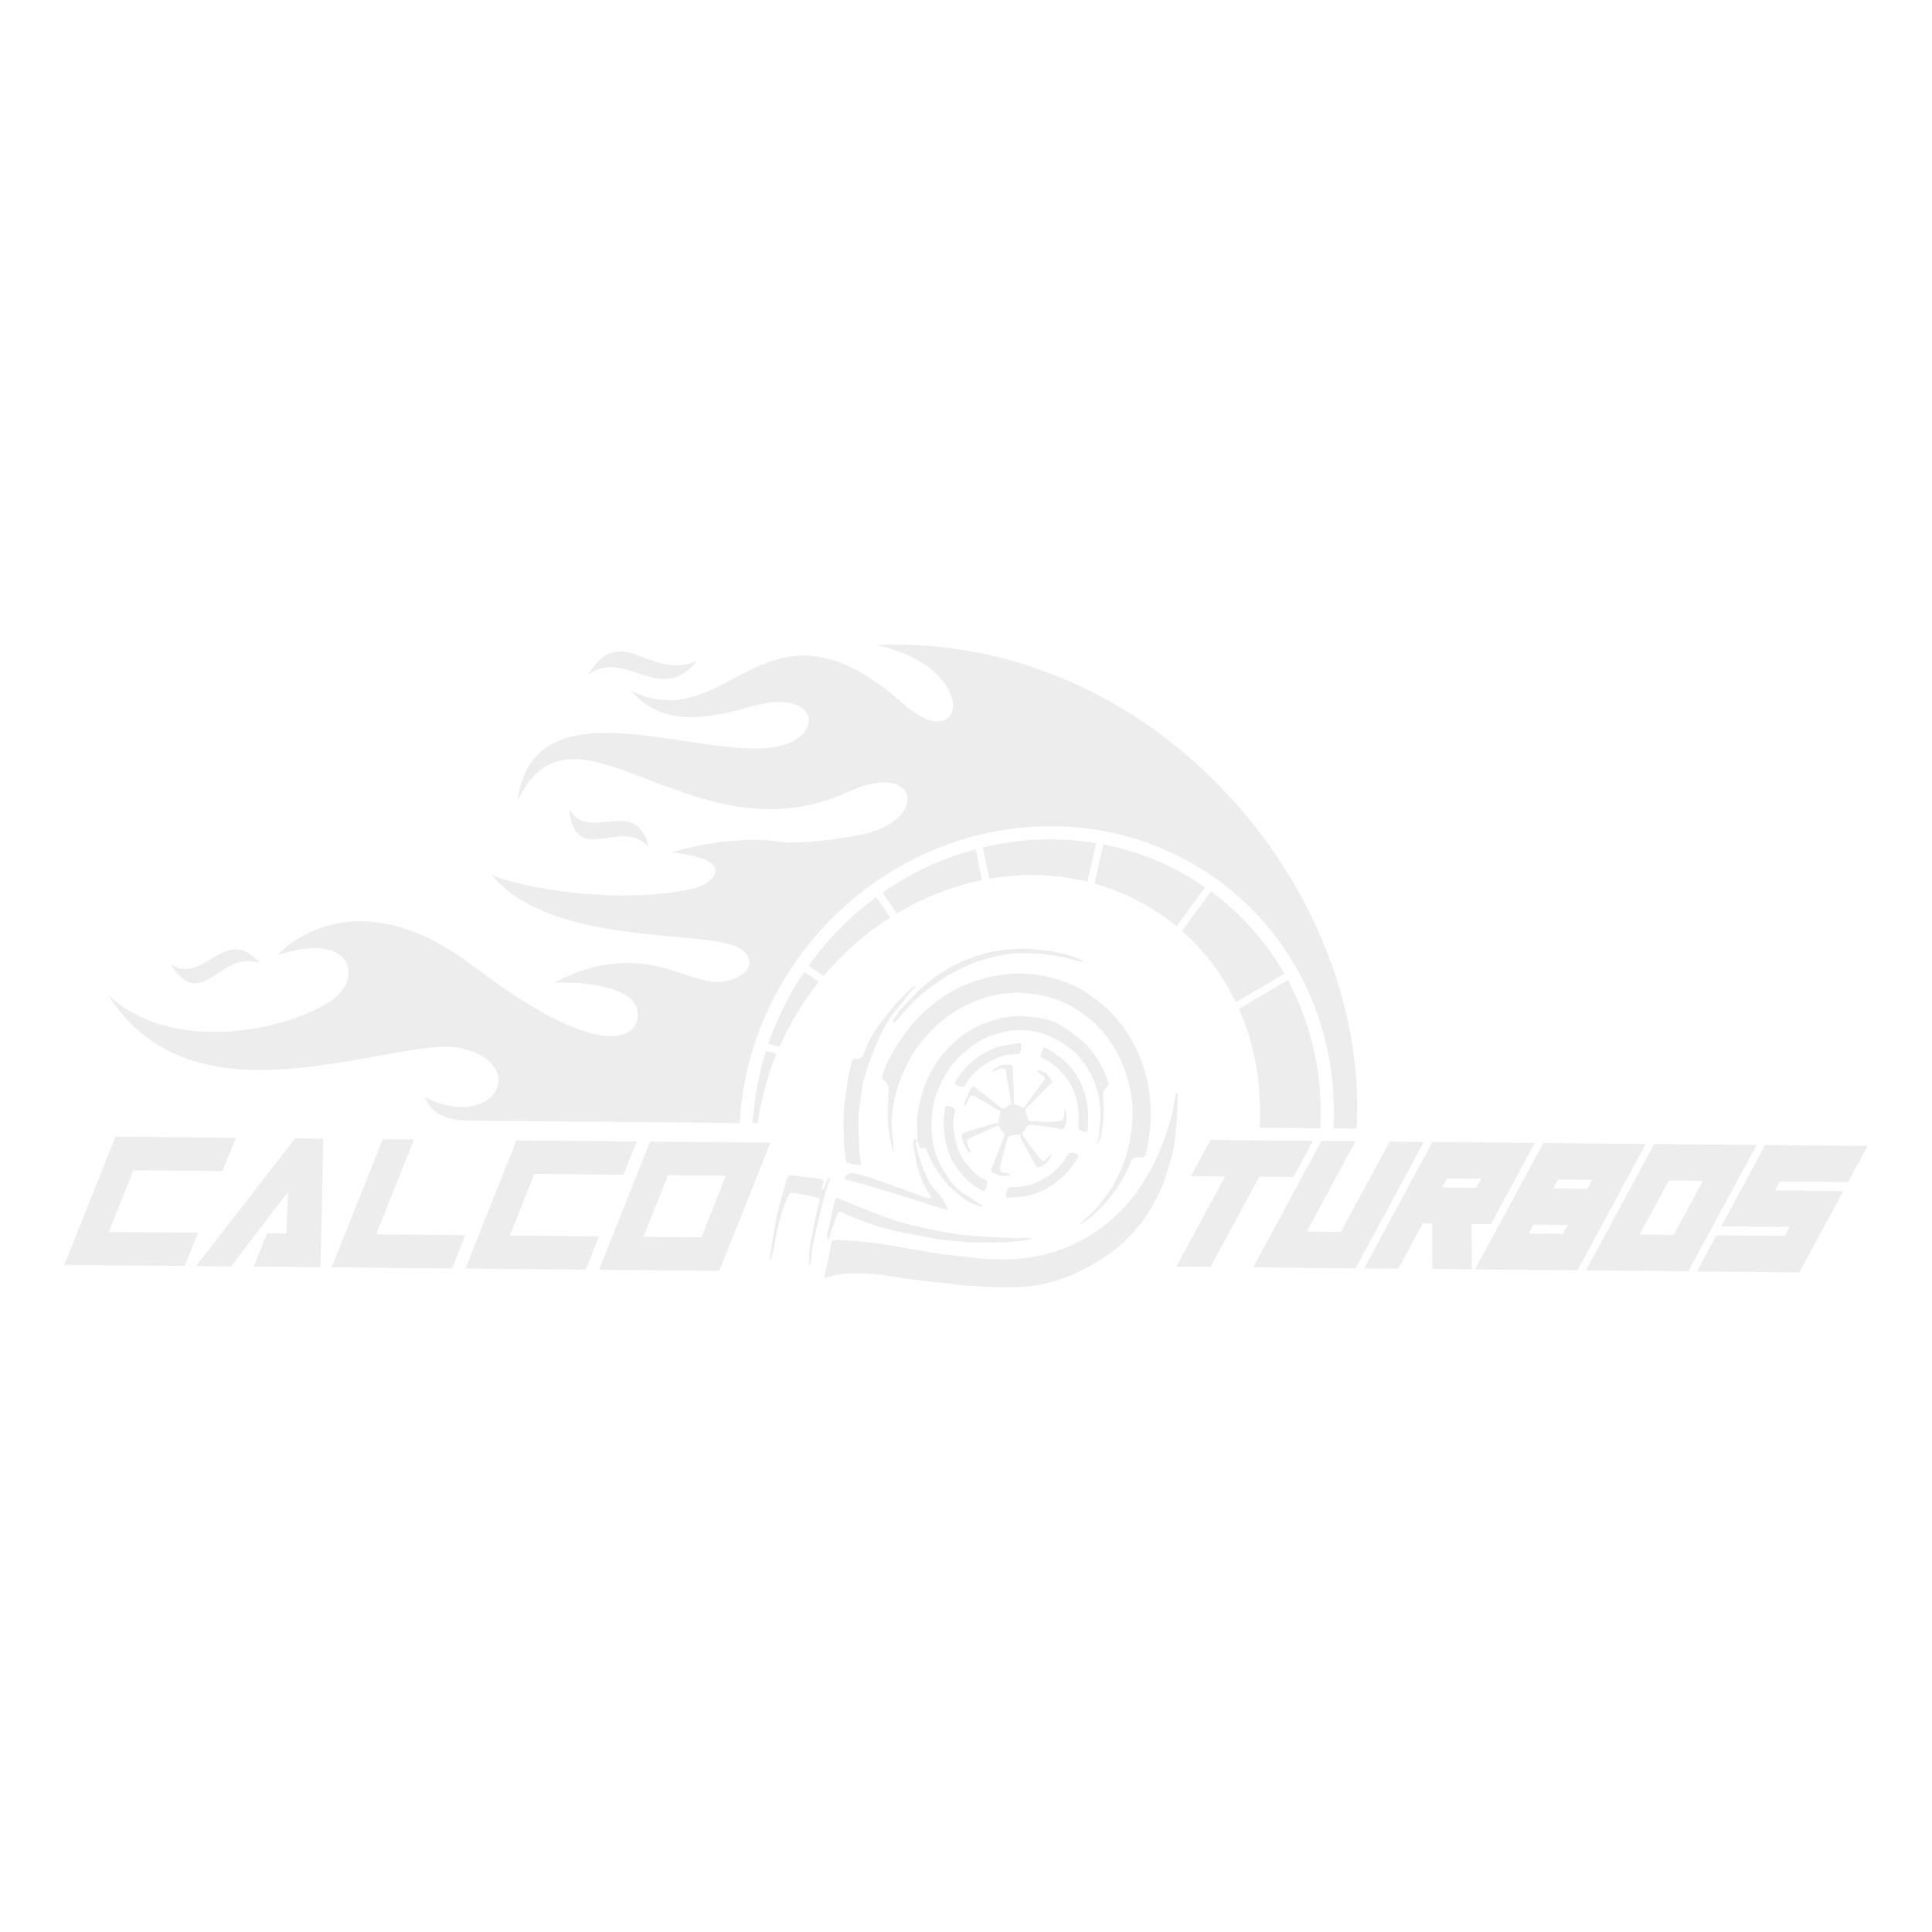
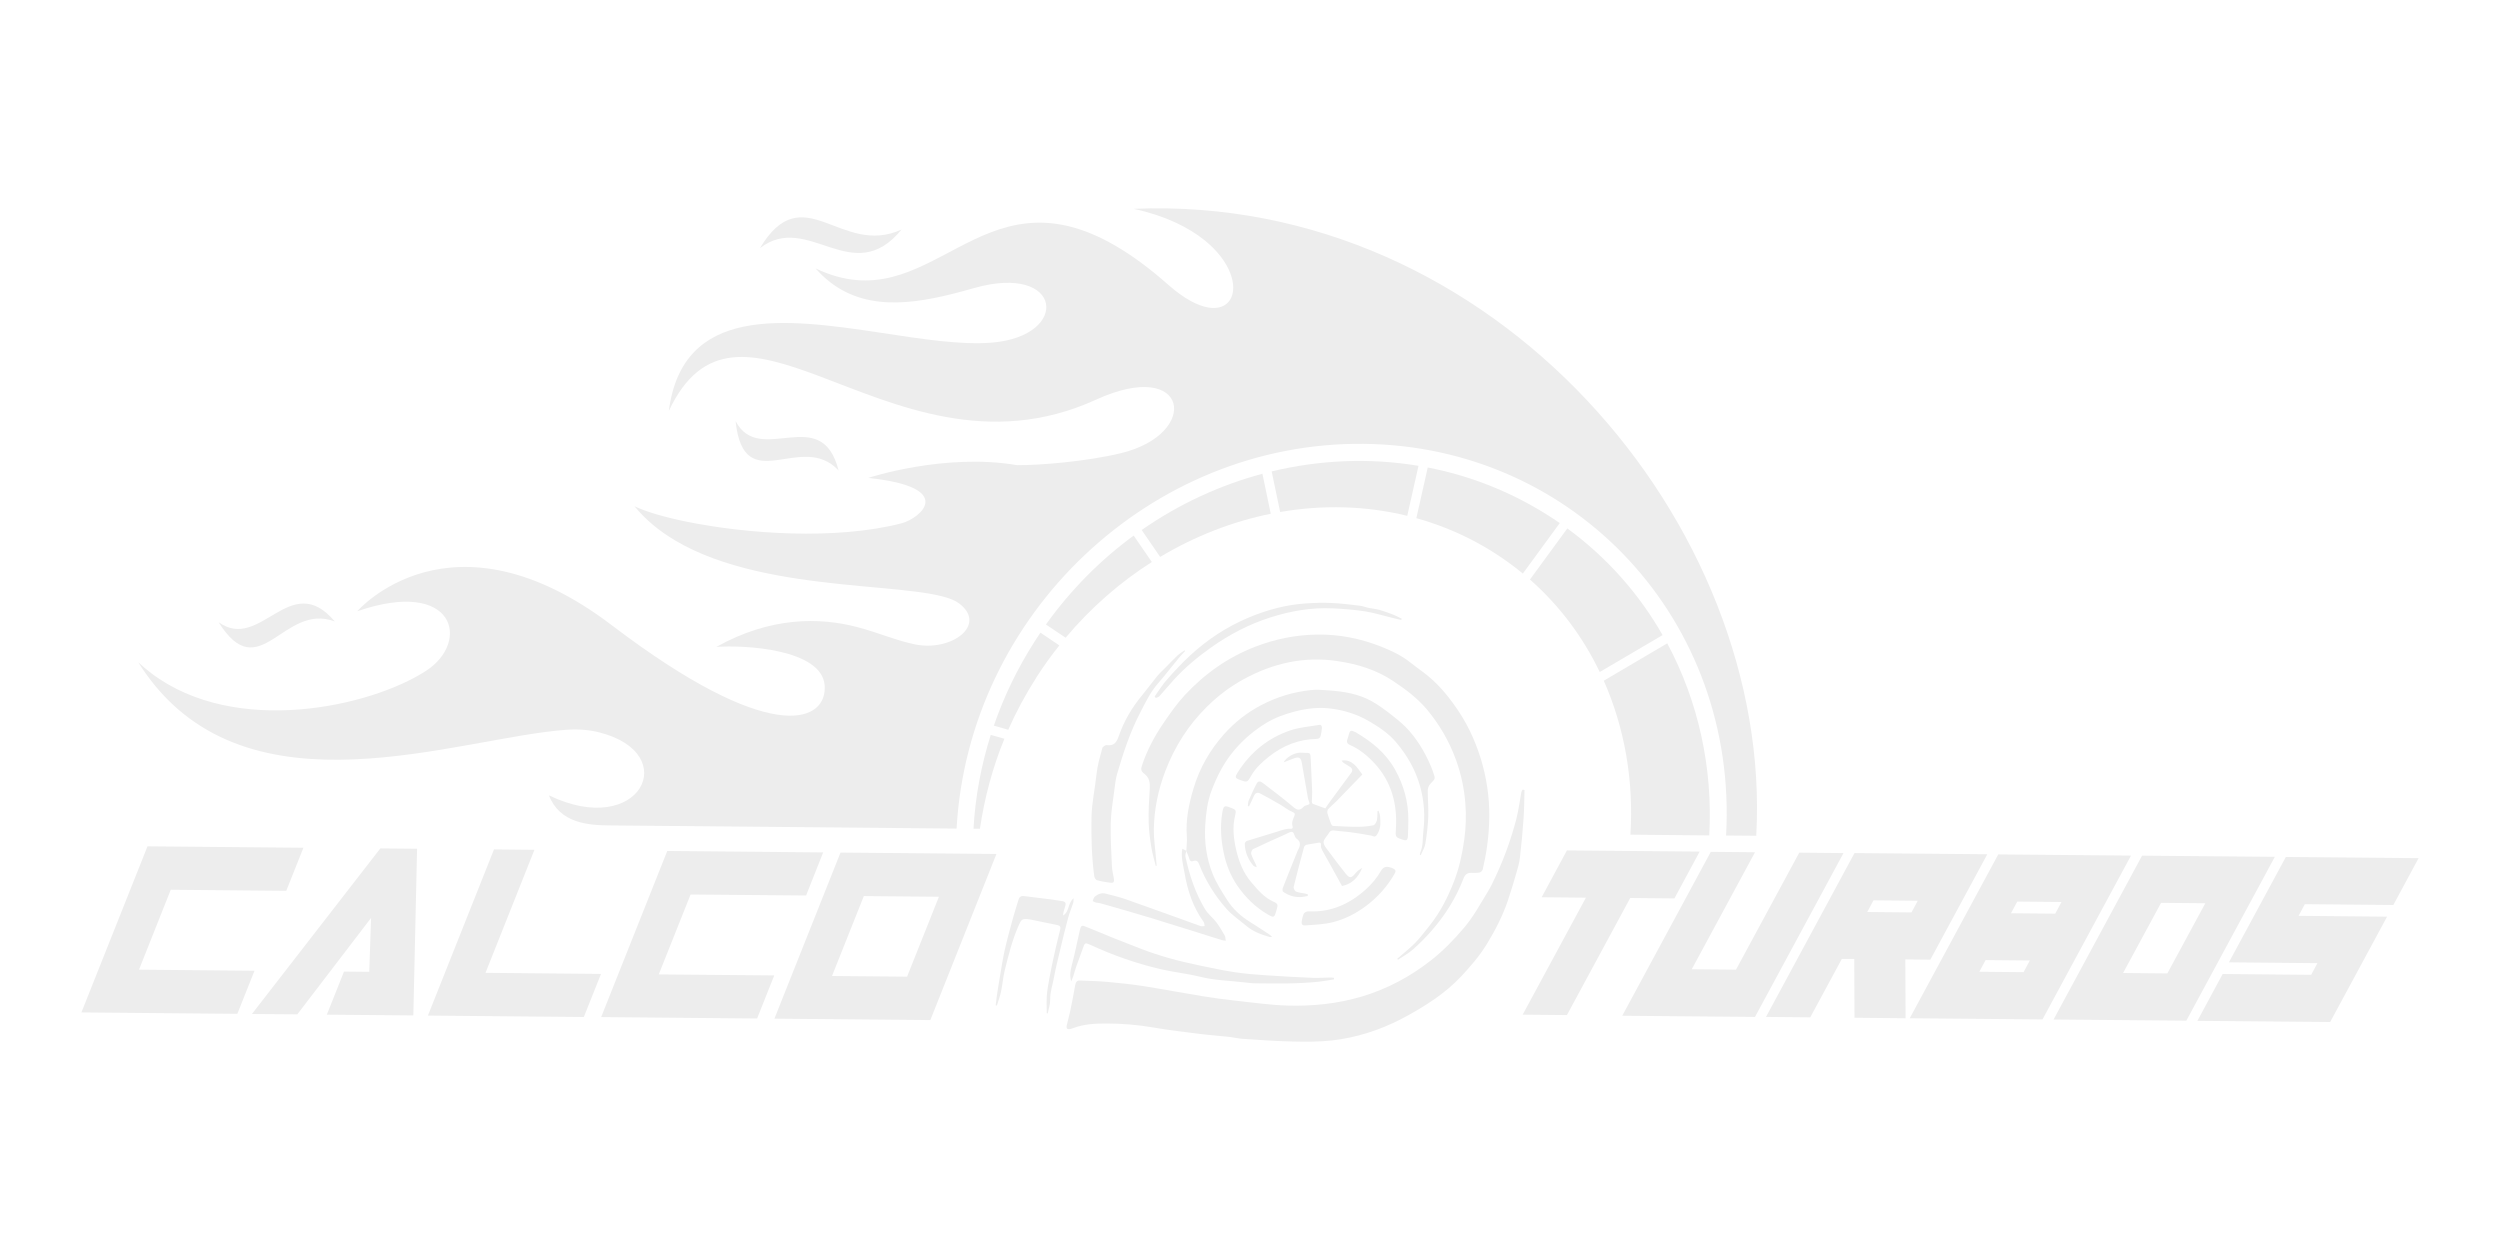
- <svg xmlns="http://www.w3.org/2000/svg" id="Capa_2" data-name="Capa 2" viewBox="0 0 300 300">
+ <svg xmlns="http://www.w3.org/2000/svg" id="Capa_2" data-name="Capa 2" viewBox="0 0 300 150">
  <defs>
    <style>
      .cls-1 {
        fill: none;
      }

      .cls-2, .cls-3 {
        fill: #ededed;
      }

      .cls-3 {
        fill-rule: evenodd;
      }
    </style>
  </defs>
-   <g id="Marco">
-     <rect class="cls-1" width="300" height="300" />
+   <g id="Capa_3" data-name="Capa 3">
+     <rect class="cls-1" width="300" height="150" />
  </g>
  <g id="Capa_2-2" data-name="Capa 2">
    <g>
      <g>
-         <path class="cls-2" d="M182.89,169.76c-.03,1.12-.03,2.25-.11,3.37-.11,1.58-.25,3.17-.44,4.74-.07,.64-.27,1.28-.45,1.91-.31,1.08-.64,2.16-1,3.23-.62,1.82-1.49,3.52-2.48,5.15-.9,1.48-2.02,2.77-3.18,4-.91,.97-1.96,1.83-3.04,2.58-1.29,.9-2.66,1.71-4.04,2.43-2.64,1.37-5.43,2.24-8.3,2.57-1.59,.18-3.2,.17-4.8,.13-1.97-.04-3.94-.19-5.91-.32-.53-.03-1.06-.17-1.59-.23-1.18-.13-2.37-.21-3.54-.36-1.84-.23-3.69-.44-5.51-.76-1.89-.33-3.8-.49-5.72-.49-1.32,0-2.69,.06-3.99,.57-.1,.04-.2,.06-.3,.09-.36,.08-.51-.05-.43-.43,.12-.57,.29-1.12,.41-1.69,.22-1.04,.42-2.08,.6-3.13,.07-.37,.22-.59,.58-.57,1.1,.05,2.21,.07,3.3,.17,1.43,.13,2.86,.28,4.27,.5,2.39,.37,4.76,.83,7.14,1.22,1.27,.21,2.55,.38,3.83,.52,2.12,.23,4.23,.54,6.36,.6,2.97,.08,5.93-.21,8.87-1.09,3.01-.9,5.75-2.36,8.27-4.33,1.44-1.13,2.73-2.45,3.95-3.88,1.14-1.34,1.97-2.88,2.88-4.36,.37-.59,.66-1.24,.96-1.87,1.02-2.19,1.84-4.47,2.45-6.81,.27-1.05,.4-2.14,.6-3.2,.02-.11,.1-.22,.16-.32,.07,.02,.13,.03,.2,.05Z" />
-         <path class="cls-2" d="M138.71,178.87c-.18-.75-.41-1.48-.53-2.24-.16-1-.3-2.01-.32-3.03-.03-1.31,.04-2.64,.13-3.95,.05-.73-.03-1.33-.62-1.78-.48-.37-.47-.59-.25-1.21,.59-1.71,1.43-3.28,2.43-4.76,.82-1.21,1.66-2.43,2.65-3.48,2.41-2.59,5.22-4.55,8.43-5.79,2.4-.93,4.84-1.41,7.37-1.46,2.72-.05,5.27,.48,7.75,1.46,1.24,.49,2.44,1.06,3.5,1.9,.92,.73,1.91,1.38,2.77,2.19,.85,.81,1.64,1.72,2.34,2.69,.74,1.03,1.44,2.12,2,3.28,1.01,2.09,1.71,4.31,2.07,6.69,.37,2.42,.32,4.84-.03,7.28-.12,.88-.31,1.76-.5,2.63-.03,.15-.23,.35-.37,.38-.33,.06-.67,.05-1,.04-.45-.01-.75,.18-.93,.65-.88,2.32-2.18,4.38-3.77,6.22-.71,.82-1.48,1.58-2.28,2.29-.55,.49-1.21,.83-1.82,1.24-.03-.04-.05-.08-.08-.12,.72-.63,1.49-1.23,2.16-1.91,.61-.62,1.14-1.35,1.69-2.04,1.27-1.6,2.19-3.4,2.93-5.31,.62-1.62,.99-3.28,1.23-5,.2-1.47,.25-2.93,.13-4.37-.14-1.78-.51-3.5-1.11-5.15-.81-2.25-1.98-4.25-3.46-6.04-1.17-1.4-2.59-2.44-4.07-3.43-2.04-1.36-4.3-2.04-6.69-2.4-3.91-.59-7.66,.21-11.26,2.19-1.6,.88-3.05,1.97-4.38,3.28-2.22,2.19-3.86,4.77-4.98,7.71-.86,2.24-1.34,4.58-1.38,6.96-.02,1.16,.17,2.31,.26,3.46,.02,.3,.05,.6,.08,.91-.04,.01-.07,.02-.11,.03Z" />
-         <path class="cls-2" d="M142.38,177.07c.02-.58,.11-1.17,.06-1.74-.15-1.97,.24-3.87,.81-5.76,.73-2.44,1.97-4.59,3.62-6.45,1.28-1.44,2.77-2.61,4.45-3.5,1.91-1.01,3.9-1.6,5.98-1.82,.72-.08,1.46-.01,2.18,.04,1.79,.13,3.56,.42,5.14,1.31,.89,.5,1.72,1.13,2.53,1.76,.69,.54,1.37,1.1,1.94,1.77,1.2,1.37,2.1,2.98,2.78,4.72,.04,.1,.07,.2,.1,.3,.26,.74,.24,.72-.34,1.31-.19,.19-.33,.54-.33,.81,0,1.05,.1,2.1,.06,3.16-.04,1.08-.17,2.16-.35,3.23-.08,.47-.36,.91-.55,1.37-.03-.01-.07-.02-.1-.03,0-.09,0-.18,.03-.26,.38-.82,.28-1.7,.38-2.55,.22-1.85,.11-3.66-.39-5.42-.57-2.02-1.58-3.74-2.88-5.28-.9-1.06-2.02-1.8-3.19-2.48-1.52-.89-3.16-1.39-4.88-1.57-1.34-.14-2.7,.03-4.04,.38-1.2,.31-2.36,.72-3.44,1.38-1.41,.87-2.67,1.92-3.79,3.23-1.23,1.44-2.06,3.07-2.73,4.82-.52,1.35-.68,2.76-.77,4.18-.13,2.03,.15,3.98,.87,5.8,.44,1.13,1.11,2.15,1.75,3.17,.71,1.12,1.67,1.97,2.77,2.65,.78,.48,1.53,.99,2.3,1.49,.09,.06,.16,.13,.31,.25-.15,.03-.21,.06-.25,.05-1.02-.29-2.01-.64-2.84-1.35-.79-.68-1.69-1.26-2.38-2.05-1.36-1.54-2.47-3.29-3.25-5.27-.14-.35-.27-.61-.74-.44-.43,.16-.45-.29-.56-.57-.08-.22-.19-.44-.28-.66v.02Z" />
-         <path class="cls-2" d="M142.21,153.15c-.22,.24-.45,.46-.65,.71-.38,.46-.76,.93-1.13,1.39-.48,.59-.94,1.19-1.45,1.76-.91,1.02-1.49,2.26-2.12,3.46-1.22,2.35-2.05,4.85-2.79,7.39-.18,.63-.25,1.29-.33,1.94-.16,1.32-.4,2.64-.43,3.95-.04,1.72,.06,3.44,.14,5.16,.02,.49,.14,.97,.23,1.45,.08,.42-.02,.59-.41,.54-.55-.07-1.09-.16-1.62-.31-.14-.04-.29-.29-.32-.47-.31-2.32-.37-4.67-.33-7.04,.03-1.78,.43-3.5,.61-5.25,.11-1.03,.42-2.05,.68-3.07,.04-.16,.37-.38,.53-.36,.81,.12,1.15-.25,1.44-1.07,.63-1.82,1.6-3.46,2.82-4.94,.61-.74,1.18-1.53,1.79-2.27,.3-.37,.66-.69,1-1.03,.47-.48,.93-.97,1.42-1.43,.26-.24,.56-.42,.85-.62,.03,.03,.05,.07,.08,.1Z" />
-         <path class="cls-2" d="M156.91,182.47c-.3,.05-.6,.13-.9,.13-.36,0-.73-.04-1.07-.15-.35-.11-.68-.29-.99-.49-.08-.05-.07-.36,0-.51,.55-1.41,1.12-2.82,1.69-4.23,.01-.03,.02-.06,.03-.09,.3-.56,.57-1.09-.12-1.55-.22-.15-.24-.68-.46-.77-.21-.09-.57,.15-.85,.28-1.3,.58-2.6,1.16-3.88,1.77-.13,.06-.26,.42-.22,.57,.15,.45,.38,.87,.58,1.31,.02,.05,.03,.11,.09,.29-.19-.08-.33-.1-.4-.18-.63-.74-1.01-1.61-1.03-2.64,0-.11,.15-.3,.26-.33,1.17-.37,2.35-.72,3.52-1.08,.33-.1,.65-.22,.98-.3,.22-.05,.46-.1,.67-.07,.27,.03,.35-.11,.29-.31-.14-.43,.03-.79,.19-1.17,.12-.29,.12-.42-.23-.56-.53-.21-.98-.6-1.48-.89-.78-.45-1.56-.89-2.35-1.31-.33-.18-.61-.08-.78,.34-.17,.41-.38,.81-.57,1.21-.05-.02-.1-.03-.14-.05,.03-.21,.02-.44,.1-.63,.3-.7,.61-1.4,.97-2.07,.22-.4,.55-.2,.79,0,1.13,.87,2.26,1.72,3.35,2.64,.49,.41,.88,.83,1.5,.13,.15-.17,.52-.13,.65-.31,.08-.11-.12-.43-.16-.66-.25-1.43-.49-2.87-.74-4.31-.1-.55-.32-.69-.84-.52-.43,.14-.85,.32-1.34,.52,.33-.64,1.28-1.15,2-1.16,.16,0,.32,.02,.48,.02,.71-.02,.74,0,.77,.78,.06,1.28,.12,2.56,.17,3.85,.01,.41-.03,.82-.04,1.23,0,.09,.05,.23,.12,.25,.52,.2,1.04,.39,1.5,.55,.22-.32,.41-.62,.62-.91,.83-1.13,1.66-2.25,2.49-3.38,.18-.25,.12-.49-.09-.65-.23-.17-.49-.3-.74-.46-.13-.08-.24-.18-.34-.32,.59-.13,1.09,.09,1.49,.43,.39,.33,.66,.8,1,1.22-1.05,1.09-2.1,2.17-3.15,3.24-.31,.31-.66,.59-.95,.91-.09,.1-.13,.35-.09,.49,.12,.44,.28,.86,.44,1.28,.04,.1,.15,.24,.24,.24,.97,.05,1.94,.11,2.91,.11,.64,0,1.29-.06,1.92-.18,.16-.03,.37-.36,.41-.57,.08-.36,.06-.75,.08-1.13,.04-.01,.08-.03,.12-.04,.07,.21,.17,.42,.19,.64,.05,.71,.12,1.37-.29,2.1-.31,.55-.46,.31-.78,.24-.86-.17-1.74-.3-2.61-.41-.6-.08-1.21-.1-1.82-.18-.28-.04-.49,.03-.63,.3-.02,.03-.03,.05-.05,.08-.21,.34-.59,.7-.59,1.03,0,.36,.33,.72,.57,1.03,.69,.93,1.38,1.85,2.1,2.75,.46,.57,.69,.52,1.17-.08,.21-.26,.51-.45,.8-.63-.48,1.15-1.23,1.94-2.43,2.18-.53-.96-1.05-1.92-1.57-2.87-.26-.47-.54-.93-.79-1.41-.09-.16-.18-.37-.16-.55,.05-.39-.09-.41-.39-.35-.44,.1-.89,.13-1.33,.23-.11,.02-.27,.16-.3,.27-.43,1.59-.86,3.17-1.24,4.77-.04,.17,.13,.5,.28,.57,.35,.14,.74,.17,1.12,.24,.1,.02,.2,.06,.3,.09v.15Z" />
-         <path class="cls-2" d="M160.03,192.46c-.58,.09-1.17,.2-1.75,.26-2.54,.27-5.07,.23-7.6,.2-.43,0-.87-.06-1.3-.11-1.79-.21-3.61-.24-5.38-.68-1.57-.39-3.19-.55-4.77-.92-2.91-.68-5.71-1.68-8.42-2.92-.57-.26-.62-.23-.84,.42-.25,.73-.53,1.44-.79,2.17-.14,.4-.24,.81-.37,1.21-.06,.18-.14,.36-.25,.61-.2-.72-.09-1.3,.07-1.92,.36-1.36,.64-2.74,.95-4.12,.17-.74,.24-.73,.88-.46,2.14,.9,4.3,1.77,6.47,2.6,1.12,.43,2.26,.8,3.41,1.12,1.19,.34,2.4,.61,3.61,.86,1.38,.29,2.77,.59,4.17,.8,1.23,.19,2.47,.29,3.71,.37,1.87,.13,3.74,.23,5.61,.31,.73,.03,1.47-.03,2.21-.04,.13,0,.25,.03,.38,.04,0,.06,0,.12,0,.18Z" />
-         <path class="cls-2" d="M125.65,196.53c0-.71-.04-1.42,.01-2.13,.05-.66,.17-1.33,.29-1.98,.17-.9,.35-1.81,.54-2.71,.23-1.05,.48-2.11,.75-3.15,.1-.38,0-.54-.35-.61-.99-.19-1.98-.41-2.97-.61-.21-.04-.43-.09-.64-.1-.6-.03-.7,.08-.97,.67-.8,1.79-1.27,3.67-1.73,5.56-.19,.8-.25,1.63-.42,2.44-.12,.57-.33,1.13-.5,1.69l-.15-.02c.05-.38,.09-.75,.14-1.13,.11-.73,.22-1.47,.35-2.2,.19-1.09,.35-2.19,.59-3.27,.29-1.28,.64-2.55,.98-3.82,.21-.76,.45-1.5,.68-2.25,.11-.35,.33-.45,.65-.41,1.1,.14,2.21,.27,3.31,.41,.43,.05,.86,.13,1.29,.2,.39,.06,.46,.28,.32,.66-.12,.34-.21,.69-.25,1.06,.78-.42,.55-1.46,1.27-2.07-.02,.27,0,.44-.05,.58-.2,.61-.45,1.21-.62,1.82-.34,1.25-.64,2.51-.94,3.77-.26,1.09-.54,2.19-.74,3.29-.16,.9-.48,1.77-.46,2.7,.01,.53-.19,1.07-.29,1.61-.04,0-.07,0-.11,0Z" />
-         <path class="cls-2" d="M142.37,177.05c-.04,.23-.15,.49-.11,.7,.48,2.24,1.2,4.39,2.36,6.31,.35,.59,.93,1.01,1.35,1.56,.38,.5,.7,1.06,1.02,1.61,.08,.14,.06,.34,.11,.6-.21-.03-.35-.04-.48-.08-2.83-.88-5.65-1.78-8.48-2.65-2.02-.62-4.05-1.18-6.08-1.77-.17-.05-.35-.04-.51-.08-.14-.04-.27-.12-.4-.18,.08-.18,.11-.42,.25-.53,.38-.31,.81-.49,1.28-.37,.82,.21,1.66,.4,2.46,.68,2.98,1.05,5.95,2.14,8.93,3.21,.14,.05,.32,0,.49,0-.04-.17-.04-.39-.14-.52-1.23-1.73-1.91-3.72-2.27-5.87-.16-.95-.45-1.87-.26-2.87,.16,.09,.33,.17,.5,.26,0,0,0-.02,0-.02Z" />
-         <path class="cls-2" d="M168.13,149.4c-.38-.09-.75-.17-1.13-.27-1.08-.26-2.14-.6-3.24-.76-1.3-.2-2.62-.3-3.93-.36-2.51-.11-4.98,.32-7.42,1.1-2.53,.81-4.88,2.03-7.1,3.6-1.6,1.13-3.1,2.39-4.44,3.86-.59,.65-1.15,1.33-1.73,1.98-.1,.11-.29,.14-.43,.21-.04-.06-.09-.12-.13-.19,.48-.67,.92-1.39,1.46-2,.89-1.01,1.81-2,2.79-2.91,2.09-1.94,4.43-3.46,6.99-4.54,2.24-.94,4.53-1.55,6.9-1.71,1.03-.07,2.07-.1,3.1-.05,1.11,.05,2.22,.19,3.32,.32,.36,.04,.7,.18,1.05,.26,.45,.09,.91,.13,1.35,.25,.57,.16,1.12,.37,1.67,.58,.34,.13,.66,.32,.99,.48-.02,.05-.04,.1-.07,.15Z" />
-         <path class="cls-2" d="M162.74,162.9c1.87,1.11,3.54,2.43,4.66,4.46,1.02,1.85,1.58,3.81,1.56,5.98,0,.65-.02,1.3-.05,1.95-.03,.48-.18,.57-.6,.43-.92-.31-.9-.31-.84-1.35,.19-3.03-.59-5.67-2.54-7.78-.84-.92-1.8-1.72-2.95-2.21-.33-.14-.45-.35-.3-.72,.03-.07,.05-.15,.07-.23,.24-.88,.25-.89,1-.54Z" />
-         <path class="cls-2" d="M147.69,171.88c.65,.26,.68,.3,.51,1.01-.33,1.38-.16,2.73,.14,4.04,.32,1.44,.88,2.8,1.82,3.89,.77,.9,1.53,1.83,2.64,2.32,.55,.24,.57,.36,.37,1.02-.26,.88-.26,.97-1.06,.5-1.45-.85-2.64-2.01-3.6-3.4-.82-1.19-1.37-2.56-1.67-4.04-.31-1.53-.42-3.07-.17-4.66,.15-.93,.23-1,1.02-.68Z" />
-         <path class="cls-2" d="M166.86,179.05c.12,.05,.25,.09,.36,.16,.23,.13,.27,.29,.11,.57-.87,1.54-2.02,2.81-3.38,3.84-1.19,.9-2.47,1.56-3.89,1.95-1.15,.31-2.29,.33-3.44,.42-.36,.03-.47-.18-.4-.52,.05-.28,.11-.56,.21-.81,.05-.13,.21-.26,.34-.3,.16-.06,.35-.05,.52-.04,2.48,.06,4.64-.88,6.58-2.62,.72-.65,1.34-1.36,1.82-2.21q.42-.74,1.17-.43Z" />
-         <path class="cls-2" d="M148.79,168.56c-.6-.23-.62-.33-.25-.91,1.57-2.48,3.7-4.15,6.32-5.03,1.1-.37,2.27-.45,3.41-.65,.27-.05,.37,.15,.35,.39-.02,.29-.08,.59-.14,.88-.06,.29-.23,.41-.51,.41-2.08,.04-3.97,.76-5.68,2.1-.84,.66-1.63,1.38-2.18,2.36-.44,.77-.47,.76-1.31,.44Z" />
+         <path class="cls-2" d="M182.94,94.79c-.03,1.13-.03,2.25-.11,3.38-.11,1.59-.25,3.17-.44,4.75-.07,.65-.27,1.29-.45,1.92-.31,1.08-.64,2.17-1,3.24-.62,1.82-1.49,3.52-2.49,5.16-.9,1.48-2.03,2.78-3.19,4.01-.92,.97-1.96,1.83-3.04,2.59-1.3,.9-2.66,1.71-4.05,2.43-2.65,1.37-5.43,2.25-8.31,2.58-1.6,.18-3.21,.17-4.81,.13-1.98-.04-3.95-.19-5.92-.32-.54-.03-1.06-.17-1.59-.23-1.18-.13-2.37-.21-3.55-.36-1.84-.23-3.69-.44-5.52-.76-1.89-.33-3.81-.49-5.73-.49-1.32,0-2.69,.06-4,.57-.1,.04-.2,.06-.3,.09-.36,.08-.51-.05-.43-.43,.12-.57,.29-1.12,.41-1.69,.22-1.04,.42-2.09,.6-3.13,.07-.37,.22-.59,.58-.57,1.1,.05,2.21,.07,3.31,.17,1.43,.13,2.86,.28,4.28,.5,2.39,.38,4.77,.83,7.15,1.22,1.27,.21,2.55,.38,3.83,.52,2.12,.23,4.24,.54,6.37,.6,2.98,.08,5.94-.21,8.89-1.09,3.01-.9,5.76-2.36,8.29-4.34,1.44-1.13,2.74-2.46,3.95-3.89,1.14-1.34,1.97-2.88,2.88-4.37,.37-.6,.66-1.24,.96-1.88,1.03-2.2,1.84-4.48,2.45-6.82,.27-1.05,.4-2.14,.6-3.21,.02-.11,.1-.22,.16-.32,.07,.02,.14,.03,.2,.05Z" />
+         <path class="cls-2" d="M138.69,103.91c-.18-.75-.41-1.48-.53-2.24-.16-1-.3-2.02-.32-3.04-.03-1.31,.04-2.64,.13-3.96,.05-.73-.03-1.33-.62-1.79-.49-.37-.47-.59-.25-1.21,.59-1.71,1.43-3.29,2.43-4.77,.82-1.21,1.67-2.43,2.65-3.49,2.42-2.6,5.23-4.56,8.44-5.8,2.4-.93,4.85-1.42,7.39-1.46,2.72-.05,5.28,.48,7.76,1.46,1.24,.49,2.44,1.06,3.5,1.91,.92,.73,1.92,1.38,2.77,2.19,.86,.81,1.64,1.73,2.34,2.7,.75,1.03,1.44,2.13,2,3.29,1.01,2.09,1.72,4.32,2.08,6.7,.37,2.42,.32,4.85-.03,7.29-.12,.88-.31,1.76-.5,2.63-.03,.15-.23,.35-.37,.38-.33,.06-.67,.05-1,.04-.45-.01-.75,.18-.93,.65-.88,2.32-2.18,4.38-3.78,6.23-.71,.82-1.48,1.59-2.28,2.3-.55,.49-1.21,.84-1.82,1.25-.03-.04-.05-.08-.08-.12,.73-.64,1.49-1.23,2.17-1.92,.61-.63,1.14-1.35,1.7-2.04,1.28-1.6,2.2-3.41,2.94-5.32,.63-1.62,.99-3.29,1.23-5.01,.2-1.47,.25-2.93,.13-4.38-.14-1.78-.51-3.51-1.11-5.16-.81-2.25-1.98-4.25-3.47-6.05-1.17-1.4-2.59-2.45-4.07-3.44-2.04-1.36-4.31-2.05-6.7-2.4-3.92-.59-7.67,.21-11.28,2.19-1.6,.88-3.05,1.97-4.38,3.29-2.22,2.19-3.87,4.78-4.99,7.72-.86,2.25-1.34,4.59-1.38,6.97-.02,1.16,.17,2.31,.26,3.47,.02,.3,.05,.61,.08,.91-.04,.01-.07,.02-.11,.03Z" />
+         <path class="cls-2" d="M142.36,102.11c.02-.58,.11-1.17,.06-1.75-.15-1.97,.24-3.88,.81-5.77,.73-2.44,1.97-4.59,3.63-6.46,1.28-1.44,2.78-2.62,4.46-3.5,1.91-1.01,3.91-1.6,5.99-1.82,.72-.08,1.46-.01,2.18,.04,1.8,.13,3.56,.42,5.14,1.31,.89,.5,1.72,1.13,2.53,1.77,.69,.54,1.37,1.11,1.95,1.77,1.2,1.38,2.11,2.98,2.79,4.73,.04,.1,.07,.2,.1,.3,.26,.74,.24,.72-.34,1.31-.19,.19-.33,.54-.33,.81,0,1.06,.1,2.11,.06,3.16-.04,1.08-.17,2.17-.35,3.24-.08,.47-.36,.92-.55,1.37-.03-.01-.07-.02-.1-.03,0-.09,0-.18,.03-.26,.38-.82,.28-1.7,.38-2.55,.22-1.85,.11-3.66-.39-5.43-.57-2.03-1.58-3.75-2.89-5.29-.9-1.06-2.02-1.8-3.19-2.49-1.52-.89-3.16-1.39-4.89-1.57-1.34-.14-2.7,.03-4.05,.38-1.2,.31-2.36,.72-3.45,1.38-1.42,.87-2.68,1.92-3.8,3.24-1.23,1.44-2.07,3.07-2.74,4.83-.52,1.36-.68,2.76-.77,4.18-.13,2.03,.15,3.99,.87,5.81,.44,1.13,1.11,2.16,1.76,3.18,.71,1.12,1.68,1.98,2.78,2.66,.78,.48,1.54,.99,2.3,1.49,.09,.06,.16,.13,.31,.25-.15,.03-.21,.06-.25,.05-1.02-.29-2.01-.64-2.85-1.35-.8-.68-1.69-1.27-2.38-2.05-1.36-1.54-2.47-3.3-3.25-5.28-.14-.35-.27-.61-.74-.44-.43,.16-.45-.29-.56-.58-.08-.22-.19-.44-.28-.66v.02Z" />
+         <path class="cls-2" d="M142.19,78.15c-.22,.24-.45,.46-.65,.71-.38,.46-.76,.93-1.13,1.39-.48,.59-.95,1.2-1.45,1.76-.91,1.03-1.49,2.26-2.12,3.47-1.22,2.35-2.05,4.86-2.79,7.4-.18,.63-.25,1.29-.33,1.94-.17,1.32-.4,2.64-.43,3.96-.04,1.72,.06,3.45,.14,5.16,.02,.49,.14,.97,.23,1.45,.08,.42-.02,.59-.41,.54-.55-.07-1.09-.16-1.62-.31-.14-.04-.29-.29-.32-.47-.31-2.33-.37-4.68-.33-7.05,.03-1.78,.43-3.5,.61-5.26,.11-1.03,.42-2.06,.69-3.07,.04-.16,.37-.38,.53-.36,.81,.12,1.16-.25,1.44-1.07,.63-1.82,1.6-3.47,2.83-4.94,.61-.74,1.18-1.53,1.79-2.27,.3-.37,.66-.69,1-1.03,.47-.48,.93-.97,1.42-1.43,.26-.24,.56-.42,.85-.63,.03,.03,.05,.07,.08,.1Z" />
+         <path class="cls-2" d="M156.92,107.52c-.3,.05-.61,.13-.9,.13-.36,0-.73-.04-1.07-.15-.35-.11-.69-.29-.99-.5-.08-.05-.07-.36,0-.51,.55-1.42,1.13-2.82,1.69-4.23,.01-.03,.02-.06,.03-.09,.3-.56,.57-1.09-.12-1.56-.22-.15-.24-.68-.46-.77-.21-.09-.57,.15-.85,.28-1.3,.58-2.6,1.16-3.89,1.78-.13,.06-.26,.42-.22,.57,.15,.46,.38,.87,.58,1.31,.02,.05,.03,.11,.09,.29-.19-.08-.33-.1-.4-.18-.63-.74-1.01-1.61-1.04-2.65,0-.11,.15-.3,.26-.33,1.17-.37,2.35-.73,3.53-1.08,.33-.1,.65-.22,.98-.3,.22-.05,.46-.1,.68-.07,.27,.03,.35-.11,.29-.31-.14-.43,.03-.79,.19-1.17,.12-.29,.12-.42-.23-.56-.53-.21-.98-.61-1.48-.89-.78-.45-1.56-.89-2.36-1.31-.33-.18-.61-.08-.78,.34-.17,.41-.38,.81-.57,1.21-.05-.02-.1-.03-.14-.05,.03-.21,.02-.45,.1-.64,.3-.7,.61-1.4,.97-2.07,.22-.4,.55-.2,.8,0,1.13,.87,2.27,1.72,3.36,2.64,.49,.42,.88,.83,1.5,.13,.15-.17,.52-.13,.65-.31,.08-.11-.12-.43-.16-.66-.25-1.44-.49-2.88-.75-4.31-.1-.56-.32-.69-.84-.53-.43,.14-.85,.33-1.34,.52,.33-.64,1.28-1.16,2.01-1.17,.16,0,.32,.02,.48,.02,.72-.02,.74,0,.77,.78,.06,1.28,.12,2.57,.17,3.85,.01,.41-.03,.82-.04,1.24,0,.09,.05,.23,.12,.25,.52,.2,1.05,.39,1.5,.55,.22-.32,.41-.62,.63-.91,.83-1.13,1.66-2.25,2.49-3.38,.18-.25,.12-.49-.09-.65-.23-.17-.49-.3-.74-.46-.13-.08-.24-.18-.34-.33,.59-.13,1.09,.09,1.49,.43,.39,.33,.66,.8,1,1.23-1.05,1.09-2.1,2.17-3.15,3.25-.31,.31-.66,.59-.95,.91-.09,.1-.13,.35-.09,.49,.12,.44,.28,.86,.44,1.28,.04,.1,.15,.24,.24,.24,.97,.05,1.94,.11,2.91,.11,.64,0,1.29-.06,1.92-.18,.16-.03,.37-.36,.42-.58,.08-.37,.06-.75,.08-1.13,.04-.01,.08-.03,.12-.04,.07,.21,.17,.42,.19,.64,.05,.71,.12,1.37-.29,2.1-.31,.55-.46,.31-.78,.24-.86-.17-1.74-.3-2.61-.42-.6-.08-1.22-.1-1.82-.19-.28-.04-.49,.03-.64,.3-.02,.03-.03,.05-.05,.08-.21,.34-.6,.7-.59,1.03,0,.36,.33,.72,.57,1.04,.69,.93,1.38,1.85,2.1,2.75,.46,.57,.69,.52,1.17-.09,.21-.26,.51-.45,.8-.63-.48,1.15-1.23,1.94-2.43,2.18-.53-.96-1.05-1.92-1.58-2.87-.26-.47-.54-.93-.79-1.41-.09-.16-.18-.37-.16-.55,.05-.39-.09-.41-.39-.35-.44,.1-.89,.13-1.33,.23-.11,.02-.27,.16-.3,.27-.43,1.59-.86,3.18-1.25,4.78-.04,.17,.13,.5,.28,.57,.35,.14,.75,.17,1.12,.24,.1,.02,.2,.06,.3,.09v.15Z" />
+         <path class="cls-2" d="M160.05,117.53c-.59,.09-1.17,.2-1.76,.27-2.54,.27-5.08,.23-7.61,.2-.44,0-.87-.06-1.3-.11-1.8-.21-3.62-.24-5.38-.68-1.57-.39-3.2-.55-4.77-.92-2.91-.68-5.72-1.68-8.44-2.93-.57-.26-.62-.23-.84,.42-.25,.73-.53,1.44-.79,2.17-.14,.4-.24,.81-.37,1.21-.06,.18-.15,.36-.25,.61-.2-.72-.09-1.3,.07-1.92,.36-1.36,.64-2.75,.95-4.13,.17-.74,.24-.73,.88-.46,2.15,.9,4.31,1.77,6.48,2.6,1.12,.43,2.26,.8,3.42,1.13,1.19,.34,2.4,.61,3.62,.87,1.39,.29,2.77,.59,4.18,.8,1.23,.19,2.47,.29,3.72,.37,1.87,.13,3.74,.23,5.62,.31,.73,.03,1.48-.03,2.22-.04,.13,0,.25,.03,.38,.04,0,.06,0,.12,0,.18Z" />
+         <path class="cls-2" d="M125.61,121.6c0-.71-.04-1.42,.01-2.13,.05-.66,.17-1.33,.29-1.99,.17-.91,.35-1.81,.55-2.71,.23-1.06,.48-2.11,.75-3.16,.1-.39,0-.54-.35-.61-.99-.19-1.98-.41-2.97-.61-.21-.04-.43-.09-.64-.1-.6-.03-.7,.08-.97,.67-.8,1.79-1.27,3.68-1.73,5.57-.19,.8-.25,1.63-.42,2.44-.12,.57-.33,1.13-.5,1.69l-.15-.02c.05-.38,.09-.75,.14-1.13,.11-.73,.22-1.47,.35-2.2,.19-1.09,.35-2.19,.59-3.28,.29-1.28,.64-2.55,.99-3.83,.21-.76,.45-1.5,.68-2.26,.11-.35,.34-.45,.65-.41,1.11,.14,2.21,.27,3.32,.41,.43,.06,.86,.13,1.29,.2,.39,.06,.46,.28,.32,.66-.12,.34-.21,.69-.25,1.06,.78-.42,.55-1.47,1.27-2.07-.02,.27,0,.44-.05,.58-.2,.61-.46,1.21-.62,1.83-.34,1.25-.64,2.52-.94,3.78-.26,1.1-.54,2.19-.74,3.3-.16,.9-.48,1.77-.46,2.71,.01,.53-.19,1.07-.29,1.61-.04,0-.07,0-.11,0Z" />
+         <path class="cls-2" d="M142.36,102.09c-.04,.23-.15,.49-.11,.7,.48,2.25,1.2,4.39,2.36,6.32,.36,.59,.93,1.01,1.35,1.56,.38,.5,.7,1.06,1.02,1.62,.08,.14,.06,.34,.11,.6-.21-.03-.35-.04-.48-.08-2.83-.88-5.66-1.79-8.49-2.65-2.02-.62-4.06-1.19-6.09-1.77-.17-.05-.35-.04-.51-.08-.14-.04-.27-.12-.4-.18,.08-.18,.12-.42,.25-.53,.38-.31,.81-.49,1.28-.37,.83,.22,1.66,.4,2.47,.69,2.99,1.05,5.96,2.14,8.95,3.21,.14,.05,.32,0,.49,0-.04-.18-.04-.39-.14-.52-1.24-1.73-1.92-3.73-2.28-5.88-.16-.95-.45-1.88-.26-2.88,.16,.09,.33,.17,.5,.26,0,0,0-.02,0-.02Z" />
+         <path class="cls-2" d="M168.16,74.4c-.38-.09-.75-.18-1.13-.27-1.08-.26-2.15-.6-3.24-.77-1.3-.2-2.62-.3-3.94-.36-2.51-.11-4.99,.32-7.43,1.1-2.53,.81-4.89,2.03-7.11,3.61-1.6,1.13-3.11,2.39-4.45,3.86-.59,.65-1.15,1.33-1.74,1.98-.1,.11-.29,.14-.43,.21-.04-.06-.09-.12-.13-.19,.48-.67,.92-1.39,1.46-2,.89-1.01,1.81-2,2.79-2.91,2.1-1.94,4.43-3.46,7-4.54,2.24-.94,4.54-1.56,6.91-1.71,1.03-.07,2.07-.1,3.1-.05,1.11,.05,2.22,.19,3.33,.32,.36,.04,.7,.18,1.05,.26,.45,.09,.91,.13,1.35,.25,.57,.16,1.12,.37,1.67,.58,.34,.13,.66,.32,.99,.48-.02,.05-.04,.1-.07,.15Z" />
+         <path class="cls-2" d="M162.76,87.92c1.87,1.11,3.54,2.43,4.67,4.47,1.02,1.85,1.58,3.81,1.57,5.99,0,.65-.02,1.3-.05,1.96-.03,.48-.18,.57-.6,.43-.93-.31-.91-.31-.84-1.36,.19-3.03-.6-5.68-2.55-7.79-.85-.92-1.81-1.72-2.96-2.22-.33-.14-.45-.35-.3-.72,.03-.07,.05-.15,.07-.23,.24-.89,.25-.89,1-.54Z" />
+         <path class="cls-2" d="M147.69,96.92c.65,.26,.68,.3,.51,1.01-.33,1.39-.16,2.74,.14,4.05,.33,1.44,.88,2.81,1.82,3.9,.77,.9,1.54,1.83,2.65,2.32,.55,.24,.57,.36,.37,1.02-.26,.88-.26,.97-1.07,.5-1.45-.85-2.64-2.01-3.61-3.41-.82-1.19-1.37-2.56-1.67-4.04-.31-1.53-.42-3.08-.17-4.66,.15-.93,.23-1,1.02-.68Z" />
+         <path class="cls-2" d="M166.89,104.1c.12,.05,.25,.09,.36,.16,.23,.13,.27,.29,.11,.57-.87,1.54-2.02,2.81-3.39,3.85-1.19,.9-2.48,1.57-3.9,1.95-1.15,.31-2.29,.33-3.45,.42-.36,.03-.47-.18-.41-.52,.05-.28,.11-.56,.21-.82,.05-.13,.21-.26,.34-.3,.16-.06,.35-.05,.52-.04,2.49,.06,4.65-.88,6.59-2.62,.72-.65,1.34-1.36,1.82-2.21q.42-.74,1.17-.43Z" />
+         <path class="cls-2" d="M148.79,93.59c-.6-.23-.62-.33-.26-.91,1.57-2.48,3.71-4.16,6.33-5.04,1.1-.37,2.28-.45,3.42-.65,.27-.05,.37,.15,.35,.39-.02,.29-.08,.59-.14,.88-.06,.29-.23,.41-.51,.41-2.08,.04-3.98,.76-5.69,2.11-.84,.67-1.63,1.38-2.18,2.36-.44,.77-.47,.76-1.32,.45Z" />
      </g>
      <g>
-         <path class="cls-3" d="M192.38,156.66c2.51,5.65,3.6,11.99,3.19,18.45l9.44,.09c.45-8.07-1.29-16.04-5.03-23.01l-7.6,4.47Z" />
-         <path class="cls-3" d="M183.55,144.56c3.55,3.12,6.35,6.9,8.36,11.07l7.53-4.43c-2.81-4.91-6.63-9.28-11.41-12.77l-4.48,6.13Z" />
-         <path class="cls-3" d="M169.94,137.2c3.14,.87,6.18,2.19,9.04,3.97,1.31,.82,2.55,1.71,3.71,2.66l4.43-6.05c-.56-.38-1.12-.76-1.7-1.12-4.43-2.76-9.21-4.59-14.1-5.55l-1.37,6.08Z" />
-         <path class="cls-3" d="M153.62,136.46c5.09-.88,10.27-.76,15.23,.45l1.35-5.99c-5.84-.98-11.83-.72-17.59,.67l1.02,4.87Z" />
-         <path class="cls-3" d="M139.24,141.84c4.17-2.49,8.66-4.24,13.25-5.17l-1-4.8c-5.1,1.37-10.01,3.64-14.46,6.74l2.22,3.23Z" />
-         <path class="cls-3" d="M127.9,151.53c3.04-3.62,6.55-6.66,10.34-9.07l-2.17-3.16c-3.95,2.9-7.51,6.47-10.51,10.66l2.34,1.58Z" />
-         <path class="cls-3" d="M117.64,174.41c.55-3.71,1.53-7.38,2.93-10.78l-1.63-.46c-1.16,3.67-1.85,7.45-2.06,11.24h.77Z" />
-         <path class="cls-3" d="M124.4,156.3c.86-1.35,1.79-2.63,2.76-3.86l-2.27-1.53c-.23,.34-.45,.68-.67,1.02-2.09,3.25-3.72,6.65-4.91,10.12l1.73,.49c.94-2.13,2.06-4.22,3.36-6.25" />
-         <path class="cls-3" d="M114.85,174.39c1.44-25.69,23.24-46.32,48.7-46.09,25.46,.23,44.93,21.24,43.49,46.93l3.62,.03c2.08-37.16-31.32-76.94-74.59-75.11,3.79,.82,6.57,2.21,8.49,3.76,6.39,5.15,3.24,12.04-4.34,5.34-2.26-2-4.34-3.52-6.27-4.65-16.52-9.67-22.04,9.32-35.99,2.68,4.43,5.04,10.43,4.54,16.35,3.06,.89-.22,1.79-.47,2.67-.72,10.57-3,11.58,5.72,2.15,6.53-3.76,.32-8.54-.44-13.45-1.18-11.47-1.73-23.66-3.33-25.31,9.38,4.04-8.58,10.18-7.11,18-4.17,9.02,3.38,20.3,8.72,33.21,2.82,11.11-5.07,12.56,4.11,2.92,6.43-4.21,1.01-9.78,1.45-12.41,1.42-8.69-1.5-17.83,1.52-17.83,1.52,10.7,1.12,6.24,4.85,3.97,5.44-7.9,2.04-18.59,1.26-25.7-.19-2.75-.56-4.96-1.22-6.28-1.86,1.34,1.64,3,2.99,4.86,4.1,11.32,6.73,30.34,4.73,34.04,7.56,3.39,2.6-.94,5.76-5.23,4.92-2.21-.43-4.49-1.44-7.03-2.1-4.47-1.16-10.33-1.24-16.84,2.39,3.39-.25,12.64,.26,12.98,4.62,.32,4.22-5.76,7.29-23.64-5.82-.6-.44-1.22-.9-1.85-1.38-19.32-14.69-30.51-1.69-30.51-1.69,11.74-4.04,13.62,3.66,8.23,7.15-6.62,4.28-22.76,7.93-32.89,.29-.54-.41-1.07-.85-1.57-1.33,.29,.47,.59,.91,.9,1.35,12.46,17.52,37.33,7.66,50.44,6.74,1.42-.1,2.7,.02,3.83,.3,10.14,2.52,4.93,12.84-5.97,7.55,1.31,3.36,4.74,3.58,7.21,3.6l41.63,.38Z" />
-         <path class="cls-3" d="M40.36,149.58c-5.35-6.33-8.9,3.72-13.92,.08,4.92,7.9,7.76-2.42,13.92-.08" />
-         <path class="cls-3" d="M88.38,125.57c1,9.43,7.89,1.1,12.34,5.92-2.04-8.16-9.44-.39-12.34-5.92" />
-         <path class="cls-3" d="M91.28,104.85c5.76-4.45,11.09,4.95,16.98-2.24-7.27,3.36-11.76-6.44-16.98,2.24" />
+         <path class="cls-3" d="M192.45,81.68c2.51,5.66,3.61,12.01,3.2,18.48l9.46,.09c.45-8.08-1.3-16.07-5.04-23.05l-7.61,4.48Z" />
+         <path class="cls-3" d="M183.6,69.55c3.56,3.13,6.36,6.91,8.37,11.09l7.54-4.43c-2.81-4.92-6.64-9.29-11.43-12.8l-4.49,6.14Z" />
+         <path class="cls-3" d="M169.97,62.18c3.14,.88,6.19,2.19,9.06,3.98,1.31,.82,2.55,1.71,3.71,2.67l4.43-6.06c-.56-.39-1.12-.76-1.71-1.12-4.44-2.76-9.22-4.6-14.13-5.55l-1.37,6.09Z" />
+         <path class="cls-3" d="M153.62,61.44c5.1-.88,10.28-.76,15.25,.46l1.35-6c-5.85-.98-11.85-.72-17.62,.67l1.02,4.88Z" />
+         <path class="cls-3" d="M139.22,66.83c4.18-2.5,8.68-4.25,13.27-5.18l-1-4.8c-5.11,1.37-10.03,3.64-14.49,6.75l2.22,3.23Z" />
+         <path class="cls-3" d="M127.87,76.53c3.05-3.63,6.56-6.68,10.35-9.09l-2.18-3.17c-3.96,2.9-7.53,6.48-10.53,10.67l2.35,1.58Z" />
+         <path class="cls-3" d="M117.59,99.45c.55-3.71,1.53-7.39,2.94-10.8l-1.64-.46c-1.16,3.68-1.86,7.46-2.07,11.26h.77Z" />
+         <path class="cls-3" d="M124.35,81.31c.87-1.35,1.79-2.64,2.77-3.86l-2.27-1.53c-.23,.34-.45,.68-.67,1.02-2.09,3.26-3.72,6.66-4.92,10.14l1.73,.49c.94-2.13,2.06-4.22,3.37-6.26" />
+         <path class="cls-3" d="M114.79,99.43c1.44-25.73,23.28-46.4,48.78-46.17,25.5,.23,45.01,21.27,43.56,47l3.62,.03c2.09-37.23-31.38-77.07-74.71-75.23,3.79,.82,6.58,2.22,8.51,3.77,6.4,5.16,3.24,12.06-4.35,5.35-2.26-2-4.35-3.52-6.28-4.65-16.55-9.69-22.08,9.33-36.05,2.68,4.44,5.05,10.44,4.55,16.38,3.07,.89-.22,1.79-.47,2.67-.72,10.59-3,11.6,5.73,2.16,6.55-3.77,.32-8.55-.44-13.47-1.19-11.49-1.73-23.7-3.33-25.35,9.39,4.05-8.59,10.19-7.12,18.03-4.18,9.04,3.39,20.33,8.73,33.26,2.82,11.13-5.08,12.58,4.12,2.93,6.44-4.21,1.01-9.8,1.45-12.43,1.43-8.71-1.5-17.86,1.53-17.86,1.53,10.72,1.13,6.25,4.86,3.98,5.45-7.91,2.04-18.62,1.26-25.74-.19-2.75-.56-4.97-1.22-6.29-1.86,1.35,1.65,3,2.99,4.87,4.1,11.34,6.75,30.4,4.73,34.1,7.57,3.39,2.6-.94,5.77-5.24,4.92-2.21-.43-4.5-1.44-7.04-2.1-4.48-1.17-10.35-1.25-16.87,2.39,3.39-.25,12.67,.26,13,4.62,.32,4.22-5.77,7.3-23.68-5.83-.6-.44-1.22-.9-1.85-1.38-19.35-14.71-30.56-1.69-30.56-1.69,11.76-4.05,13.64,3.67,8.24,7.16-6.63,4.29-22.8,7.94-32.94,.29-.54-.41-1.07-.85-1.58-1.33,.29,.47,.59,.92,.9,1.35,12.48,17.55,37.39,7.68,50.52,6.75,1.42-.1,2.71,.02,3.84,.3,10.16,2.52,4.94,12.86-5.98,7.57,1.31,3.37,4.75,3.58,7.22,3.61l41.7,.38Z" />
+         <path class="cls-3" d="M40.18,74.58c-5.36-6.35-8.91,3.72-13.95,.08,4.93,7.91,7.78-2.43,13.95-.08" />
+         <path class="cls-3" d="M88.27,50.53c1,9.44,7.9,1.1,12.36,5.93-2.05-8.17-9.46-.39-12.36-5.93" />
+         <path class="cls-3" d="M91.19,29.78c5.77-4.46,11.11,4.96,17-2.24-7.29,3.36-11.78-6.45-17,2.24" />
      </g>
      <g>
-         <polygon class="cls-2" points="10 196.41 28.68 196.58 30.74 191.42 16.9 191.3 20.71 181.72 34.55 181.84 36.6 176.68 17.92 176.51 10 196.41" />
-         <polygon class="cls-2" points="45.82 176.77 30.43 196.6 35.87 196.65 44.71 185.09 44.49 191.55 41.46 191.52 39.4 196.68 49.77 196.77 50.21 176.81 45.82 176.77" />
-         <polygon class="cls-2" points="64.28 176.93 59.43 176.89 51.51 196.79 70.2 196.96 72.25 191.8 58.41 191.67 64.28 176.93" />
-         <polygon class="cls-2" points="72.27 196.98 90.95 197.15 93.01 191.98 79.17 191.86 82.98 182.28 96.82 182.41 98.87 177.25 80.19 177.08 72.27 196.98" />
-         <path class="cls-2" d="M100.94,177.27l-7.92,19.9,18.68,.17,7.92-19.9-18.68-.17Zm-1.02,14.78l3.81-9.58,8.99,.08-3.81,9.58-8.99-.08Z" />
+         <polygon class="cls-2" points="9.77 121.49 28.48 121.66 30.54 116.49 16.68 116.36 20.49 106.77 34.35 106.9 36.41 101.73 17.7 101.56 9.77 121.49" />
+         <polygon class="cls-2" points="45.64 101.81 30.23 121.68 35.68 121.72 44.53 110.15 44.31 116.62 41.28 116.59 39.22 121.76 49.6 121.85 50.05 101.85 45.64 101.81" />
+         <polygon class="cls-2" points="64.13 101.98 59.28 101.93 51.35 121.87 70.06 122.04 72.12 116.87 58.26 116.74 64.13 101.98" />
+         <polygon class="cls-2" points="72.14 122.05 90.85 122.22 92.91 117.05 79.05 116.93 82.87 107.34 96.73 107.46 98.78 102.29 80.07 102.12 72.14 122.05" />
+         <path class="cls-2" d="M100.86,102.31l-7.93,19.93,18.71,.17,7.93-19.93-18.71-.17Zm-1.02,14.81l3.82-9.59,9.01,.08-3.82,9.59-9.01-.08Z" />
      </g>
      <g>
-         <path class="cls-2" d="M195.54,182.72l-7.58,14.02-5.3-.05,7.58-14.02-5.3-.05,3.03-5.61,15.9,.14-3.03,5.61-5.3-.05Z" />
-         <path class="cls-2" d="M205.19,177.17l5.3,.05-7.58,14.02,5.3,.05,7.58-14.02,5.3,.05-10.6,19.62-15.9-.14,10.6-19.62Z" />
-         <path class="cls-2" d="M238.32,177.47l-6.82,12.62-2.99-.03,.03,7.04-6.12-.06-.03-7.04h-1.48s-3.78,7-3.78,7l-5.3-.05,10.6-19.62,15.9,.14Zm-8.33,5.56l-5.3-.05-.75,1.4,5.3,.05,.75-1.4Z" />
-         <path class="cls-2" d="M255.55,177.63l-10.6,19.62-15.9-.14,10.6-19.62,15.9,.14Zm-12.12,12.57l-5.3-.05-.75,1.4,5.3,.05,.75-1.4Zm3.8-7.01l-5.3-.05-.75,1.4,5.3,.05,.75-1.4Z" />
-         <path class="cls-2" d="M256.87,177.64l15.9,.14-10.6,19.62-15.9-.14,10.6-19.62Zm2.27,5.66l-4.55,8.41,5.3,.05,4.55-8.41-5.3-.05Z" />
-         <path class="cls-2" d="M290,177.94l-3.03,5.61-10.6-.1-.75,1.4,10.6,.1-6.82,12.62-15.9-.14,3.03-5.61,10.6,.1,.75-1.4-10.6-.1,6.82-12.62,15.9,.14Z" />
+         <path class="cls-2" d="M195.62,107.77l-7.59,14.04-5.31-.05,7.59-14.04-5.31-.05,3.03-5.62,15.93,.14-3.03,5.62-5.31-.05Z" />
+         <path class="cls-2" d="M205.29,102.22l5.31,.05-7.59,14.04,5.31,.05,7.59-14.04,5.31,.05-10.62,19.66-15.93-.14,10.62-19.66Z" />
+         <path class="cls-2" d="M238.47,102.52l-6.83,12.64-3-.03,.03,7.06-6.13-.06-.03-7.06h-1.49s-3.79,7.01-3.79,7.01l-5.31-.05,10.62-19.66,15.93,.14Zm-8.34,5.57l-5.31-.05-.75,1.4,5.31,.05,.75-1.4Z" />
+         <path class="cls-2" d="M255.72,102.67l-10.62,19.66-15.93-.14,10.62-19.66,15.93,.14Zm-12.14,12.59l-5.31-.05-.75,1.4,5.31,.05,.75-1.4Zm3.8-7.02l-5.31-.05-.75,1.4,5.31,.05,.75-1.4Z" />
+         <path class="cls-2" d="M257.05,102.68l15.93,.14-10.62,19.66-15.93-.14,10.62-19.66Zm2.28,5.66l-4.56,8.42,5.31,.05,4.56-8.42-5.31-.05Z" />
+         <path class="cls-2" d="M290.23,102.98l-3.03,5.62-10.62-.1-.75,1.4,10.62,.1-6.83,12.64-15.93-.14,3.03-5.62,10.62,.1,.75-1.4-10.62-.1,6.83-12.64,15.93,.14Z" />
      </g>
    </g>
  </g>
</svg>
